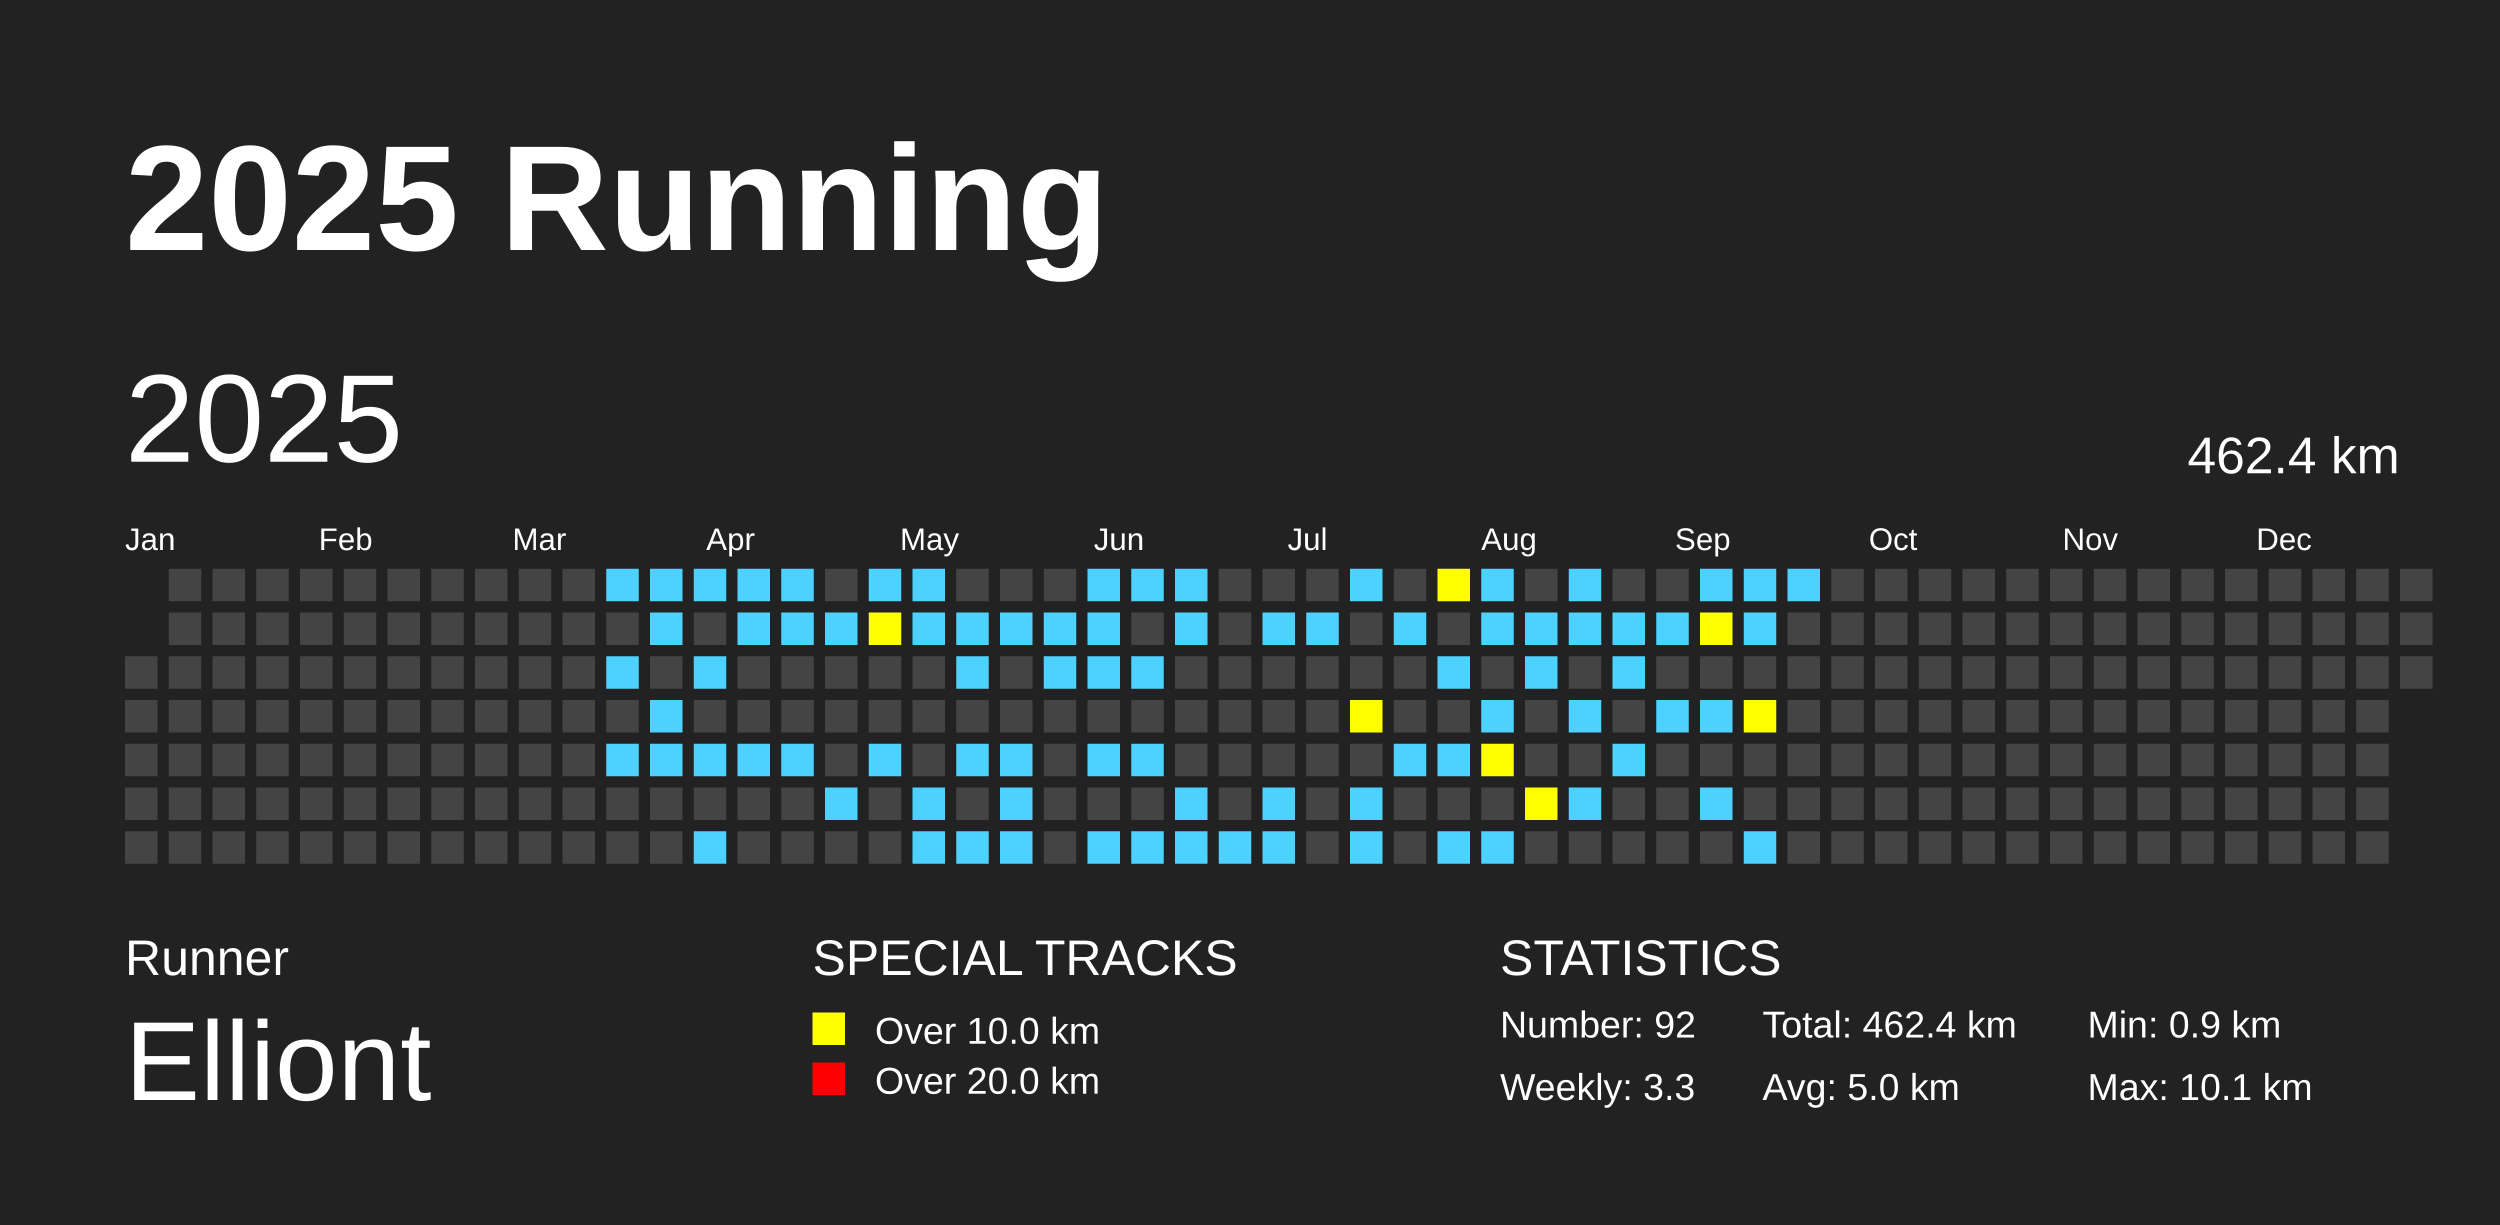
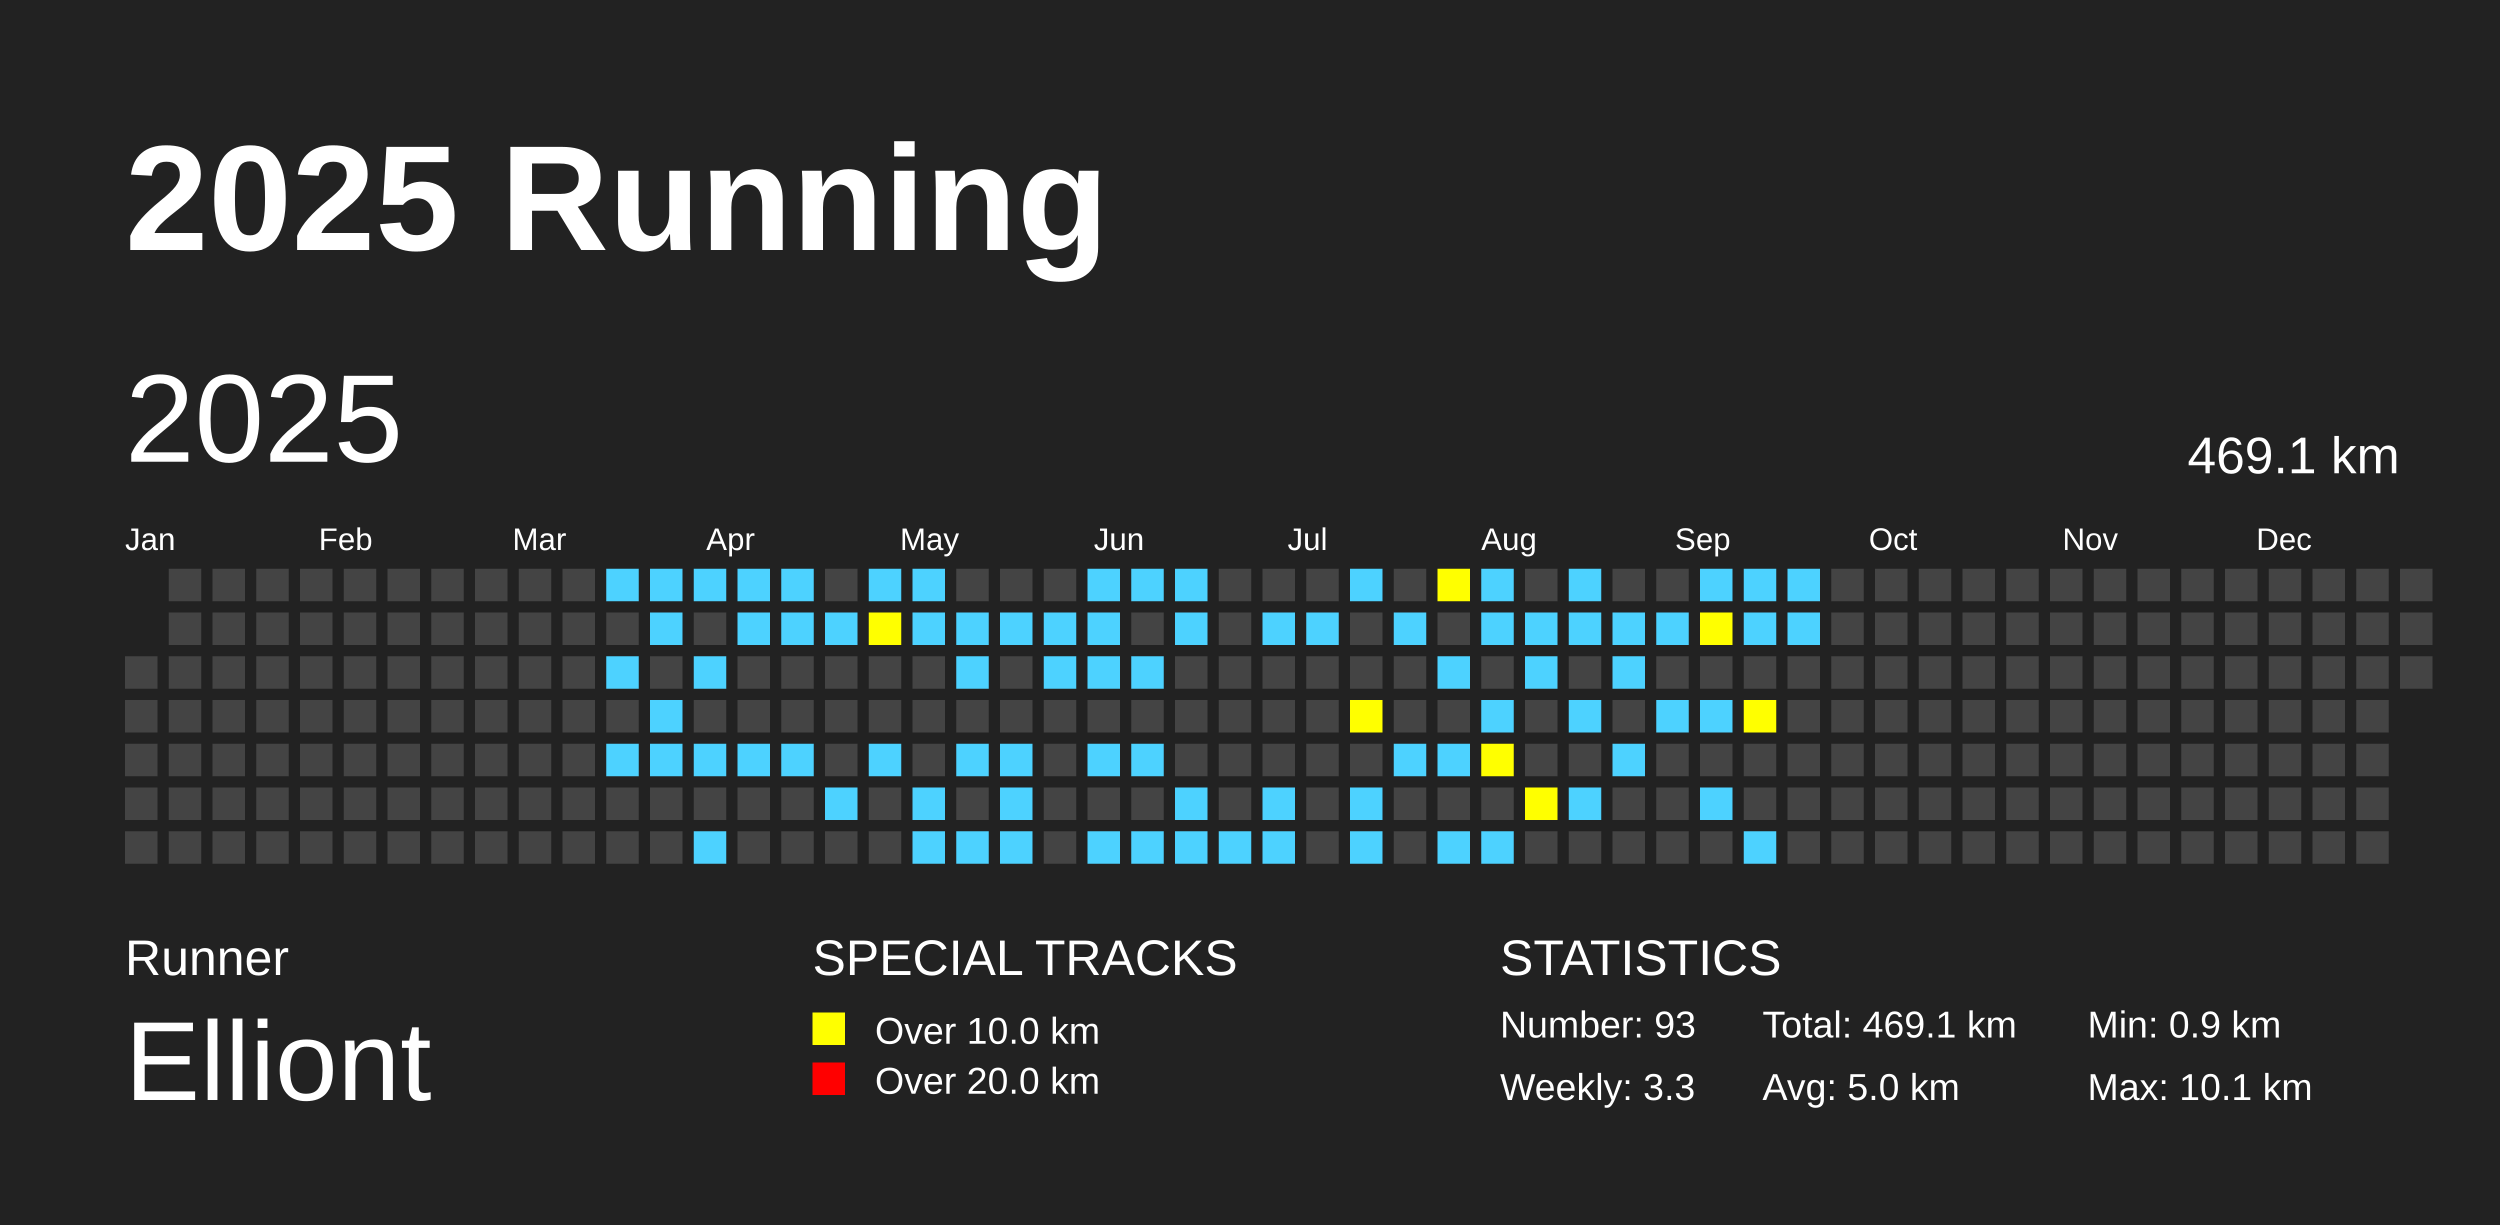
<svg xmlns="http://www.w3.org/2000/svg" baseProfile="full" height="98mm" version="1.1" viewBox="0,0,200,98" width="200mm">
  <defs />
  <rect fill="#222222" height="98" width="200" x="0" y="0" />
  <text fill="#FFFFFF" style="font-size:12px; font-family:Arial; font-weight:bold;" x="10" y="20">2025 Running</text>
  <text fill="#FFFFFF" style="font-size:4px; font-family:Arial" x="10" y="78">Runner</text>
  <text fill="#FFFFFF" style="font-size:9px; font-family:Arial" x="10" y="88">Elliont</text>
  <text fill="#FFFFFF" style="font-size:4px; font-family:Arial" x="65" y="78">SPECIAL TRACKS</text>
  <rect fill="yellow" height="2.6" width="2.6" x="65" y="81" />
  <text fill="#FFFFFF" style="font-size:3px; font-family:Arial" x="70" y="83.5">Over 10.0 km</text>
  <rect fill="red" height="2.6" width="2.6" x="65" y="85" />
  <text fill="#FFFFFF" style="font-size:3px; font-family:Arial" x="70" y="87.5">Over 20.0 km</text>
  <text fill="#FFFFFF" style="font-size:4px; font-family:Arial" x="120" y="78">STATISTICS</text>
-   <text fill="#FFFFFF" style="font-size:3px; font-family:Arial" x="120" y="83">Number: 92</text>
+   <text fill="#FFFFFF" style="font-size:3px; font-family:Arial" x="120" y="83">Number: 93</text>
  <text fill="#FFFFFF" style="font-size:3px; font-family:Arial" x="120" y="88">Weekly: 3.3</text>
-   <text fill="#FFFFFF" style="font-size:3px; font-family:Arial" x="141" y="83">Total: 462.4 km</text>
+   <text fill="#FFFFFF" style="font-size:3px; font-family:Arial" x="141" y="83">Total: 469.1 km</text>
  <text fill="#FFFFFF" style="font-size:3px; font-family:Arial" x="141" y="88">Avg: 5.0 km</text>
  <text fill="#FFFFFF" style="font-size:3px; font-family:Arial" x="167" y="83">Min: 0.9 km</text>
  <text fill="#FFFFFF" style="font-size:3px; font-family:Arial" x="167" y="88">Max: 10.1 km</text>
  <text dominant-baseline="hanging" fill="#FFFFFF" style="font-size:10.0px; font-family:Arial;" x="10" y="30">2025</text>
-   <text dominant-baseline="hanging" fill="#FFFFFF" style="font-size:4.125px; font-family:Arial;" x="175" y="35">462.4 km</text>
+   <text dominant-baseline="hanging" fill="#FFFFFF" style="font-size:4.125px; font-family:Arial;" x="175" y="35">469.1 km</text>
  <text fill="#FFFFFF" style="font-size:2.5px; font-family:Arial" x="10.0" y="44">Jan</text>
  <text fill="#FFFFFF" style="font-size:2.5px; font-family:Arial" x="25.5" y="44">Feb</text>
  <text fill="#FFFFFF" style="font-size:2.5px; font-family:Arial" x="41.0" y="44">Mar</text>
  <text fill="#FFFFFF" style="font-size:2.5px; font-family:Arial" x="56.5" y="44">Apr</text>
  <text fill="#FFFFFF" style="font-size:2.5px; font-family:Arial" x="72.0" y="44">May</text>
  <text fill="#FFFFFF" style="font-size:2.5px; font-family:Arial" x="87.5" y="44">Jun</text>
  <text fill="#FFFFFF" style="font-size:2.5px; font-family:Arial" x="103.0" y="44">Jul</text>
  <text fill="#FFFFFF" style="font-size:2.5px; font-family:Arial" x="118.5" y="44">Aug</text>
  <text fill="#FFFFFF" style="font-size:2.5px; font-family:Arial" x="134.0" y="44">Sep</text>
  <text fill="#FFFFFF" style="font-size:2.5px; font-family:Arial" x="149.5" y="44">Oct</text>
  <text fill="#FFFFFF" style="font-size:2.5px; font-family:Arial" x="165.0" y="44">Nov</text>
  <text fill="#FFFFFF" style="font-size:2.5px; font-family:Arial" x="180.5" y="44">Dec</text>
  <rect fill="#444444" height="2.6" width="2.6" x="10.0" y="52.5" />
  <rect fill="#444444" height="2.6" width="2.6" x="10.0" y="56.0" />
  <rect fill="#444444" height="2.6" width="2.6" x="10.0" y="59.5" />
  <rect fill="#444444" height="2.6" width="2.6" x="10.0" y="63.0" />
  <rect fill="#444444" height="2.6" width="2.6" x="10.0" y="66.5" />
  <rect fill="#444444" height="2.6" width="2.6" x="13.5" y="45.5" />
  <rect fill="#444444" height="2.6" width="2.6" x="13.5" y="49.0" />
  <rect fill="#444444" height="2.6" width="2.6" x="13.5" y="52.5" />
  <rect fill="#444444" height="2.6" width="2.6" x="13.5" y="56.0" />
  <rect fill="#444444" height="2.6" width="2.6" x="13.5" y="59.5" />
  <rect fill="#444444" height="2.6" width="2.6" x="13.5" y="63.0" />
  <rect fill="#444444" height="2.6" width="2.6" x="13.5" y="66.5" />
  <rect fill="#444444" height="2.6" width="2.6" x="17.0" y="45.5" />
  <rect fill="#444444" height="2.6" width="2.6" x="17.0" y="49.0" />
  <rect fill="#444444" height="2.6" width="2.6" x="17.0" y="52.5" />
  <rect fill="#444444" height="2.6" width="2.6" x="17.0" y="56.0" />
  <rect fill="#444444" height="2.6" width="2.6" x="17.0" y="59.5" />
  <rect fill="#444444" height="2.6" width="2.6" x="17.0" y="63.0" />
  <rect fill="#444444" height="2.6" width="2.6" x="17.0" y="66.5" />
  <rect fill="#444444" height="2.6" width="2.6" x="20.5" y="45.5" />
  <rect fill="#444444" height="2.6" width="2.6" x="20.5" y="49.0" />
  <rect fill="#444444" height="2.6" width="2.6" x="20.5" y="52.5" />
  <rect fill="#444444" height="2.6" width="2.6" x="20.5" y="56.0" />
  <rect fill="#444444" height="2.6" width="2.6" x="20.5" y="59.5" />
  <rect fill="#444444" height="2.6" width="2.6" x="20.5" y="63.0" />
  <rect fill="#444444" height="2.6" width="2.6" x="20.5" y="66.5" />
  <rect fill="#444444" height="2.6" width="2.6" x="24.0" y="45.5" />
  <rect fill="#444444" height="2.6" width="2.6" x="24.0" y="49.0" />
  <rect fill="#444444" height="2.6" width="2.6" x="24.0" y="52.5" />
  <rect fill="#444444" height="2.6" width="2.6" x="24.0" y="56.0" />
  <rect fill="#444444" height="2.6" width="2.6" x="24.0" y="59.5" />
  <rect fill="#444444" height="2.6" width="2.6" x="24.0" y="63.0" />
  <rect fill="#444444" height="2.6" width="2.6" x="24.0" y="66.5" />
  <rect fill="#444444" height="2.6" width="2.6" x="27.5" y="45.5" />
  <rect fill="#444444" height="2.6" width="2.6" x="27.5" y="49.0" />
  <rect fill="#444444" height="2.6" width="2.6" x="27.5" y="52.5" />
  <rect fill="#444444" height="2.6" width="2.6" x="27.5" y="56.0" />
  <rect fill="#444444" height="2.6" width="2.6" x="27.5" y="59.5" />
  <rect fill="#444444" height="2.6" width="2.6" x="27.5" y="63.0" />
  <rect fill="#444444" height="2.6" width="2.6" x="27.5" y="66.5" />
  <rect fill="#444444" height="2.6" width="2.6" x="31.0" y="45.5" />
  <rect fill="#444444" height="2.6" width="2.6" x="31.0" y="49.0" />
  <rect fill="#444444" height="2.6" width="2.6" x="31.0" y="52.5" />
  <rect fill="#444444" height="2.6" width="2.6" x="31.0" y="56.0" />
  <rect fill="#444444" height="2.6" width="2.6" x="31.0" y="59.5" />
  <rect fill="#444444" height="2.6" width="2.6" x="31.0" y="63.0" />
  <rect fill="#444444" height="2.6" width="2.6" x="31.0" y="66.5" />
  <rect fill="#444444" height="2.6" width="2.6" x="34.5" y="45.5" />
  <rect fill="#444444" height="2.6" width="2.6" x="34.5" y="49.0" />
  <rect fill="#444444" height="2.6" width="2.6" x="34.5" y="52.5" />
  <rect fill="#444444" height="2.6" width="2.6" x="34.5" y="56.0" />
  <rect fill="#444444" height="2.6" width="2.6" x="34.5" y="59.5" />
  <rect fill="#444444" height="2.6" width="2.6" x="34.5" y="63.0" />
  <rect fill="#444444" height="2.6" width="2.6" x="34.5" y="66.5" />
  <rect fill="#444444" height="2.6" width="2.6" x="38.0" y="45.5" />
  <rect fill="#444444" height="2.6" width="2.6" x="38.0" y="49.0" />
  <rect fill="#444444" height="2.6" width="2.6" x="38.0" y="52.5" />
  <rect fill="#444444" height="2.6" width="2.6" x="38.0" y="56.0" />
  <rect fill="#444444" height="2.6" width="2.6" x="38.0" y="59.5" />
  <rect fill="#444444" height="2.6" width="2.6" x="38.0" y="63.0" />
  <rect fill="#444444" height="2.6" width="2.6" x="38.0" y="66.5" />
  <rect fill="#444444" height="2.6" width="2.6" x="41.5" y="45.5" />
  <rect fill="#444444" height="2.6" width="2.6" x="41.5" y="49.0" />
  <rect fill="#444444" height="2.6" width="2.6" x="41.5" y="52.5" />
  <rect fill="#444444" height="2.6" width="2.6" x="41.5" y="56.0" />
  <rect fill="#444444" height="2.6" width="2.6" x="41.5" y="59.5" />
  <rect fill="#444444" height="2.6" width="2.6" x="41.5" y="63.0" />
  <rect fill="#444444" height="2.6" width="2.6" x="41.5" y="66.5" />
  <rect fill="#444444" height="2.6" width="2.6" x="45.0" y="45.5" />
  <rect fill="#444444" height="2.6" width="2.6" x="45.0" y="49.0" />
  <rect fill="#444444" height="2.6" width="2.6" x="45.0" y="52.5" />
  <rect fill="#444444" height="2.6" width="2.6" x="45.0" y="56.0" />
  <rect fill="#444444" height="2.6" width="2.6" x="45.0" y="59.5" />
  <rect fill="#444444" height="2.6" width="2.6" x="45.0" y="63.0" />
  <rect fill="#444444" height="2.6" width="2.6" x="45.0" y="66.5" />
  <rect fill="#4DD2FF" height="2.6" width="2.6" x="48.5" y="45.5" />
  <rect fill="#444444" height="2.6" width="2.6" x="48.5" y="49.0" />
  <rect fill="#4DD2FF" height="2.6" width="2.6" x="48.5" y="52.5" />
  <rect fill="#444444" height="2.6" width="2.6" x="48.5" y="56.0" />
  <rect fill="#4DD2FF" height="2.6" width="2.6" x="48.5" y="59.5" />
  <rect fill="#444444" height="2.6" width="2.6" x="48.5" y="63.0" />
  <rect fill="#444444" height="2.6" width="2.6" x="48.5" y="66.5" />
  <rect fill="#4DD2FF" height="2.6" width="2.6" x="52.0" y="45.5" />
  <rect fill="#4DD2FF" height="2.6" width="2.6" x="52.0" y="49.0" />
  <rect fill="#444444" height="2.6" width="2.6" x="52.0" y="52.5" />
  <rect fill="#4DD2FF" height="2.6" width="2.6" x="52.0" y="56.0" />
  <rect fill="#4DD2FF" height="2.6" width="2.6" x="52.0" y="59.5" />
  <rect fill="#444444" height="2.6" width="2.6" x="52.0" y="63.0" />
  <rect fill="#444444" height="2.6" width="2.6" x="52.0" y="66.5" />
  <rect fill="#4DD2FF" height="2.6" width="2.6" x="55.5" y="45.5" />
  <rect fill="#444444" height="2.6" width="2.6" x="55.5" y="49.0" />
  <rect fill="#4DD2FF" height="2.6" width="2.6" x="55.5" y="52.5" />
  <rect fill="#444444" height="2.6" width="2.6" x="55.5" y="56.0" />
  <rect fill="#4DD2FF" height="2.6" width="2.6" x="55.5" y="59.5" />
  <rect fill="#444444" height="2.6" width="2.6" x="55.5" y="63.0" />
  <rect fill="#4DD2FF" height="2.6" width="2.6" x="55.5" y="66.5" />
  <rect fill="#4DD2FF" height="2.6" width="2.6" x="59.0" y="45.5" />
  <rect fill="#4DD2FF" height="2.6" width="2.6" x="59.0" y="49.0" />
  <rect fill="#444444" height="2.6" width="2.6" x="59.0" y="52.5" />
  <rect fill="#444444" height="2.6" width="2.6" x="59.0" y="56.0" />
  <rect fill="#4DD2FF" height="2.6" width="2.6" x="59.0" y="59.5" />
  <rect fill="#444444" height="2.6" width="2.6" x="59.0" y="63.0" />
  <rect fill="#444444" height="2.6" width="2.6" x="59.0" y="66.5" />
  <rect fill="#4DD2FF" height="2.6" width="2.6" x="62.5" y="45.5" />
  <rect fill="#4DD2FF" height="2.6" width="2.6" x="62.5" y="49.0" />
  <rect fill="#444444" height="2.6" width="2.6" x="62.5" y="52.5" />
  <rect fill="#444444" height="2.6" width="2.6" x="62.5" y="56.0" />
  <rect fill="#4DD2FF" height="2.6" width="2.6" x="62.5" y="59.5" />
  <rect fill="#444444" height="2.6" width="2.6" x="62.5" y="63.0" />
  <rect fill="#444444" height="2.6" width="2.6" x="62.5" y="66.5" />
  <rect fill="#444444" height="2.6" width="2.6" x="66.0" y="45.5" />
  <rect fill="#4DD2FF" height="2.6" width="2.6" x="66.0" y="49.0" />
  <rect fill="#444444" height="2.6" width="2.6" x="66.0" y="52.5" />
  <rect fill="#444444" height="2.6" width="2.6" x="66.0" y="56.0" />
  <rect fill="#444444" height="2.6" width="2.6" x="66.0" y="59.5" />
  <rect fill="#4DD2FF" height="2.6" width="2.6" x="66.0" y="63.0" />
  <rect fill="#444444" height="2.6" width="2.6" x="66.0" y="66.5" />
  <rect fill="#4DD2FF" height="2.6" width="2.6" x="69.5" y="45.5" />
  <rect fill="yellow" height="2.6" width="2.6" x="69.5" y="49.0" />
  <rect fill="#444444" height="2.6" width="2.6" x="69.5" y="52.5" />
  <rect fill="#444444" height="2.6" width="2.6" x="69.5" y="56.0" />
  <rect fill="#4DD2FF" height="2.6" width="2.6" x="69.5" y="59.5" />
  <rect fill="#444444" height="2.6" width="2.6" x="69.5" y="63.0" />
  <rect fill="#444444" height="2.6" width="2.6" x="69.5" y="66.5" />
  <rect fill="#4DD2FF" height="2.6" width="2.6" x="73.0" y="45.5" />
  <rect fill="#4DD2FF" height="2.6" width="2.6" x="73.0" y="49.0" />
  <rect fill="#444444" height="2.6" width="2.6" x="73.0" y="52.5" />
  <rect fill="#444444" height="2.6" width="2.6" x="73.0" y="56.0" />
  <rect fill="#444444" height="2.6" width="2.6" x="73.0" y="59.5" />
  <rect fill="#4DD2FF" height="2.6" width="2.6" x="73.0" y="63.0" />
  <rect fill="#4DD2FF" height="2.6" width="2.6" x="73.0" y="66.5" />
  <rect fill="#444444" height="2.6" width="2.6" x="76.5" y="45.5" />
  <rect fill="#4DD2FF" height="2.6" width="2.6" x="76.5" y="49.0" />
  <rect fill="#4DD2FF" height="2.6" width="2.6" x="76.5" y="52.5" />
  <rect fill="#444444" height="2.6" width="2.6" x="76.5" y="56.0" />
  <rect fill="#4DD2FF" height="2.6" width="2.6" x="76.5" y="59.5" />
  <rect fill="#444444" height="2.6" width="2.6" x="76.5" y="63.0" />
  <rect fill="#4DD2FF" height="2.6" width="2.6" x="76.5" y="66.5" />
  <rect fill="#444444" height="2.6" width="2.6" x="80.0" y="45.5" />
  <rect fill="#4DD2FF" height="2.6" width="2.6" x="80.0" y="49.0" />
  <rect fill="#444444" height="2.6" width="2.6" x="80.0" y="52.5" />
  <rect fill="#444444" height="2.6" width="2.6" x="80.0" y="56.0" />
  <rect fill="#4DD2FF" height="2.6" width="2.6" x="80.0" y="59.5" />
  <rect fill="#4DD2FF" height="2.6" width="2.6" x="80.0" y="63.0" />
  <rect fill="#4DD2FF" height="2.6" width="2.6" x="80.0" y="66.5" />
  <rect fill="#444444" height="2.6" width="2.6" x="83.5" y="45.5" />
  <rect fill="#4DD2FF" height="2.6" width="2.6" x="83.5" y="49.0" />
  <rect fill="#4DD2FF" height="2.6" width="2.6" x="83.5" y="52.5" />
  <rect fill="#444444" height="2.6" width="2.6" x="83.5" y="56.0" />
  <rect fill="#444444" height="2.6" width="2.6" x="83.5" y="59.5" />
  <rect fill="#444444" height="2.6" width="2.6" x="83.5" y="63.0" />
  <rect fill="#444444" height="2.6" width="2.6" x="83.5" y="66.5" />
  <rect fill="#4DD2FF" height="2.6" width="2.6" x="87.0" y="45.5" />
  <rect fill="#4DD2FF" height="2.6" width="2.6" x="87.0" y="49.0" />
  <rect fill="#4DD2FF" height="2.6" width="2.6" x="87.0" y="52.5" />
  <rect fill="#444444" height="2.6" width="2.6" x="87.0" y="56.0" />
  <rect fill="#4DD2FF" height="2.6" width="2.6" x="87.0" y="59.5" />
  <rect fill="#444444" height="2.6" width="2.6" x="87.0" y="63.0" />
  <rect fill="#4DD2FF" height="2.6" width="2.6" x="87.0" y="66.5" />
  <rect fill="#4DD2FF" height="2.6" width="2.6" x="90.5" y="45.5" />
  <rect fill="#444444" height="2.6" width="2.6" x="90.5" y="49.0" />
  <rect fill="#4DD2FF" height="2.6" width="2.6" x="90.5" y="52.5" />
  <rect fill="#444444" height="2.6" width="2.6" x="90.5" y="56.0" />
  <rect fill="#4DD2FF" height="2.6" width="2.6" x="90.5" y="59.5" />
  <rect fill="#444444" height="2.6" width="2.6" x="90.5" y="63.0" />
  <rect fill="#4DD2FF" height="2.6" width="2.6" x="90.5" y="66.5" />
  <rect fill="#4DD2FF" height="2.6" width="2.6" x="94.0" y="45.5" />
  <rect fill="#4DD2FF" height="2.6" width="2.6" x="94.0" y="49.0" />
  <rect fill="#444444" height="2.6" width="2.6" x="94.0" y="52.5" />
  <rect fill="#444444" height="2.6" width="2.6" x="94.0" y="56.0" />
  <rect fill="#444444" height="2.6" width="2.6" x="94.0" y="59.5" />
  <rect fill="#4DD2FF" height="2.6" width="2.6" x="94.0" y="63.0" />
  <rect fill="#4DD2FF" height="2.6" width="2.6" x="94.0" y="66.5" />
  <rect fill="#444444" height="2.6" width="2.6" x="97.5" y="45.5" />
  <rect fill="#444444" height="2.6" width="2.6" x="97.5" y="49.0" />
  <rect fill="#444444" height="2.6" width="2.6" x="97.5" y="52.5" />
  <rect fill="#444444" height="2.6" width="2.6" x="97.5" y="56.0" />
  <rect fill="#444444" height="2.6" width="2.6" x="97.5" y="59.5" />
  <rect fill="#444444" height="2.6" width="2.6" x="97.5" y="63.0" />
  <rect fill="#4DD2FF" height="2.6" width="2.6" x="97.5" y="66.5" />
  <rect fill="#444444" height="2.6" width="2.6" x="101.0" y="45.5" />
  <rect fill="#4DD2FF" height="2.6" width="2.6" x="101.0" y="49.0" />
  <rect fill="#444444" height="2.6" width="2.6" x="101.0" y="52.5" />
  <rect fill="#444444" height="2.6" width="2.6" x="101.0" y="56.0" />
  <rect fill="#444444" height="2.6" width="2.6" x="101.0" y="59.5" />
  <rect fill="#4DD2FF" height="2.6" width="2.6" x="101.0" y="63.0" />
  <rect fill="#4DD2FF" height="2.6" width="2.6" x="101.0" y="66.5" />
  <rect fill="#444444" height="2.6" width="2.6" x="104.5" y="45.5" />
  <rect fill="#4DD2FF" height="2.6" width="2.6" x="104.5" y="49.0" />
  <rect fill="#444444" height="2.6" width="2.6" x="104.5" y="52.5" />
  <rect fill="#444444" height="2.6" width="2.6" x="104.5" y="56.0" />
  <rect fill="#444444" height="2.6" width="2.6" x="104.5" y="59.5" />
  <rect fill="#444444" height="2.6" width="2.6" x="104.5" y="63.0" />
  <rect fill="#444444" height="2.6" width="2.6" x="104.5" y="66.5" />
  <rect fill="#4DD2FF" height="2.6" width="2.6" x="108.0" y="45.5" />
  <rect fill="#444444" height="2.6" width="2.6" x="108.0" y="49.0" />
  <rect fill="#444444" height="2.6" width="2.6" x="108.0" y="52.5" />
  <rect fill="yellow" height="2.6" width="2.6" x="108.0" y="56.0" />
  <rect fill="#444444" height="2.6" width="2.6" x="108.0" y="59.5" />
  <rect fill="#4DD2FF" height="2.6" width="2.6" x="108.0" y="63.0" />
  <rect fill="#4DD2FF" height="2.6" width="2.6" x="108.0" y="66.5" />
  <rect fill="#444444" height="2.6" width="2.6" x="111.5" y="45.5" />
  <rect fill="#4DD2FF" height="2.6" width="2.6" x="111.5" y="49.0" />
  <rect fill="#444444" height="2.6" width="2.6" x="111.5" y="52.5" />
  <rect fill="#444444" height="2.6" width="2.6" x="111.5" y="56.0" />
  <rect fill="#4DD2FF" height="2.6" width="2.6" x="111.5" y="59.5" />
  <rect fill="#444444" height="2.6" width="2.6" x="111.5" y="63.0" />
  <rect fill="#444444" height="2.6" width="2.6" x="111.5" y="66.5" />
  <rect fill="yellow" height="2.6" width="2.6" x="115.0" y="45.5" />
  <rect fill="#444444" height="2.6" width="2.6" x="115.0" y="49.0" />
  <rect fill="#4DD2FF" height="2.6" width="2.6" x="115.0" y="52.5" />
  <rect fill="#444444" height="2.6" width="2.6" x="115.0" y="56.0" />
  <rect fill="#4DD2FF" height="2.6" width="2.6" x="115.0" y="59.5" />
  <rect fill="#444444" height="2.6" width="2.6" x="115.0" y="63.0" />
  <rect fill="#4DD2FF" height="2.6" width="2.6" x="115.0" y="66.5" />
  <rect fill="#4DD2FF" height="2.6" width="2.6" x="118.5" y="45.5" />
  <rect fill="#4DD2FF" height="2.6" width="2.6" x="118.5" y="49.0" />
  <rect fill="#444444" height="2.6" width="2.6" x="118.5" y="52.5" />
  <rect fill="#4DD2FF" height="2.6" width="2.6" x="118.5" y="56.0" />
  <rect fill="yellow" height="2.6" width="2.6" x="118.5" y="59.5" />
  <rect fill="#444444" height="2.6" width="2.6" x="118.5" y="63.0" />
  <rect fill="#4DD2FF" height="2.6" width="2.6" x="118.5" y="66.5" />
  <rect fill="#444444" height="2.6" width="2.6" x="122.0" y="45.5" />
  <rect fill="#4DD2FF" height="2.6" width="2.6" x="122.0" y="49.0" />
  <rect fill="#4DD2FF" height="2.6" width="2.6" x="122.0" y="52.5" />
  <rect fill="#444444" height="2.6" width="2.6" x="122.0" y="56.0" />
  <rect fill="#444444" height="2.6" width="2.6" x="122.0" y="59.5" />
  <rect fill="yellow" height="2.6" width="2.6" x="122.0" y="63.0" />
  <rect fill="#444444" height="2.6" width="2.6" x="122.0" y="66.5" />
  <rect fill="#4DD2FF" height="2.6" width="2.6" x="125.5" y="45.5" />
  <rect fill="#4DD2FF" height="2.6" width="2.6" x="125.5" y="49.0" />
  <rect fill="#444444" height="2.6" width="2.6" x="125.5" y="52.5" />
  <rect fill="#4DD2FF" height="2.6" width="2.6" x="125.5" y="56.0" />
  <rect fill="#444444" height="2.6" width="2.6" x="125.5" y="59.5" />
  <rect fill="#4DD2FF" height="2.6" width="2.6" x="125.5" y="63.0" />
  <rect fill="#444444" height="2.6" width="2.6" x="125.5" y="66.5" />
  <rect fill="#444444" height="2.6" width="2.6" x="129.0" y="45.5" />
  <rect fill="#4DD2FF" height="2.6" width="2.6" x="129.0" y="49.0" />
  <rect fill="#4DD2FF" height="2.6" width="2.6" x="129.0" y="52.5" />
  <rect fill="#444444" height="2.6" width="2.6" x="129.0" y="56.0" />
  <rect fill="#4DD2FF" height="2.6" width="2.6" x="129.0" y="59.5" />
  <rect fill="#444444" height="2.6" width="2.6" x="129.0" y="63.0" />
  <rect fill="#444444" height="2.6" width="2.6" x="129.0" y="66.5" />
  <rect fill="#444444" height="2.6" width="2.6" x="132.5" y="45.5" />
  <rect fill="#4DD2FF" height="2.6" width="2.6" x="132.5" y="49.0" />
  <rect fill="#444444" height="2.6" width="2.6" x="132.5" y="52.5" />
  <rect fill="#4DD2FF" height="2.6" width="2.6" x="132.5" y="56.0" />
  <rect fill="#444444" height="2.6" width="2.6" x="132.5" y="59.5" />
  <rect fill="#444444" height="2.6" width="2.6" x="132.5" y="63.0" />
  <rect fill="#444444" height="2.6" width="2.6" x="132.5" y="66.5" />
  <rect fill="#4DD2FF" height="2.6" width="2.6" x="136.0" y="45.5" />
  <rect fill="yellow" height="2.6" width="2.6" x="136.0" y="49.0" />
  <rect fill="#444444" height="2.6" width="2.6" x="136.0" y="52.5" />
  <rect fill="#4DD2FF" height="2.6" width="2.6" x="136.0" y="56.0" />
  <rect fill="#444444" height="2.6" width="2.6" x="136.0" y="59.5" />
  <rect fill="#4DD2FF" height="2.6" width="2.6" x="136.0" y="63.0" />
  <rect fill="#444444" height="2.6" width="2.6" x="136.0" y="66.5" />
  <rect fill="#4DD2FF" height="2.6" width="2.6" x="139.5" y="45.5" />
  <rect fill="#4DD2FF" height="2.6" width="2.6" x="139.5" y="49.0" />
  <rect fill="#444444" height="2.6" width="2.6" x="139.5" y="52.5" />
  <rect fill="yellow" height="2.6" width="2.6" x="139.5" y="56.0" />
  <rect fill="#444444" height="2.6" width="2.6" x="139.5" y="59.5" />
  <rect fill="#444444" height="2.6" width="2.6" x="139.5" y="63.0" />
  <rect fill="#4DD2FF" height="2.6" width="2.6" x="139.5" y="66.5" />
  <rect fill="#4DD2FF" height="2.6" width="2.6" x="143.0" y="45.5" />
-   <rect fill="#444444" height="2.6" width="2.6" x="143.0" y="49.0" />
+   <rect fill="#4DD2FF" height="2.6" width="2.6" x="143.0" y="49.0" />
  <rect fill="#444444" height="2.6" width="2.6" x="143.0" y="52.5" />
  <rect fill="#444444" height="2.6" width="2.6" x="143.0" y="56.0" />
  <rect fill="#444444" height="2.6" width="2.6" x="143.0" y="59.5" />
  <rect fill="#444444" height="2.6" width="2.6" x="143.0" y="63.0" />
  <rect fill="#444444" height="2.6" width="2.6" x="143.0" y="66.5" />
  <rect fill="#444444" height="2.6" width="2.6" x="146.5" y="45.5" />
  <rect fill="#444444" height="2.6" width="2.6" x="146.5" y="49.0" />
  <rect fill="#444444" height="2.6" width="2.6" x="146.5" y="52.5" />
  <rect fill="#444444" height="2.6" width="2.6" x="146.5" y="56.0" />
  <rect fill="#444444" height="2.6" width="2.6" x="146.5" y="59.5" />
  <rect fill="#444444" height="2.6" width="2.6" x="146.5" y="63.0" />
  <rect fill="#444444" height="2.6" width="2.6" x="146.5" y="66.5" />
  <rect fill="#444444" height="2.6" width="2.6" x="150.0" y="45.5" />
  <rect fill="#444444" height="2.6" width="2.6" x="150.0" y="49.0" />
  <rect fill="#444444" height="2.6" width="2.6" x="150.0" y="52.5" />
  <rect fill="#444444" height="2.6" width="2.6" x="150.0" y="56.0" />
  <rect fill="#444444" height="2.6" width="2.6" x="150.0" y="59.5" />
  <rect fill="#444444" height="2.6" width="2.6" x="150.0" y="63.0" />
  <rect fill="#444444" height="2.6" width="2.6" x="150.0" y="66.5" />
  <rect fill="#444444" height="2.6" width="2.6" x="153.5" y="45.5" />
  <rect fill="#444444" height="2.6" width="2.6" x="153.5" y="49.0" />
  <rect fill="#444444" height="2.6" width="2.6" x="153.5" y="52.5" />
  <rect fill="#444444" height="2.6" width="2.6" x="153.5" y="56.0" />
  <rect fill="#444444" height="2.6" width="2.6" x="153.5" y="59.5" />
  <rect fill="#444444" height="2.6" width="2.6" x="153.5" y="63.0" />
  <rect fill="#444444" height="2.6" width="2.6" x="153.5" y="66.5" />
  <rect fill="#444444" height="2.6" width="2.6" x="157.0" y="45.5" />
  <rect fill="#444444" height="2.6" width="2.6" x="157.0" y="49.0" />
  <rect fill="#444444" height="2.6" width="2.6" x="157.0" y="52.5" />
  <rect fill="#444444" height="2.6" width="2.6" x="157.0" y="56.0" />
  <rect fill="#444444" height="2.6" width="2.6" x="157.0" y="59.5" />
  <rect fill="#444444" height="2.6" width="2.6" x="157.0" y="63.0" />
  <rect fill="#444444" height="2.6" width="2.6" x="157.0" y="66.5" />
  <rect fill="#444444" height="2.6" width="2.6" x="160.5" y="45.5" />
  <rect fill="#444444" height="2.6" width="2.6" x="160.5" y="49.0" />
  <rect fill="#444444" height="2.6" width="2.6" x="160.5" y="52.5" />
  <rect fill="#444444" height="2.6" width="2.6" x="160.5" y="56.0" />
  <rect fill="#444444" height="2.6" width="2.6" x="160.5" y="59.5" />
  <rect fill="#444444" height="2.6" width="2.6" x="160.5" y="63.0" />
  <rect fill="#444444" height="2.6" width="2.6" x="160.5" y="66.5" />
  <rect fill="#444444" height="2.6" width="2.6" x="164.0" y="45.5" />
  <rect fill="#444444" height="2.6" width="2.6" x="164.0" y="49.0" />
  <rect fill="#444444" height="2.6" width="2.6" x="164.0" y="52.5" />
  <rect fill="#444444" height="2.6" width="2.6" x="164.0" y="56.0" />
  <rect fill="#444444" height="2.6" width="2.6" x="164.0" y="59.5" />
  <rect fill="#444444" height="2.6" width="2.6" x="164.0" y="63.0" />
  <rect fill="#444444" height="2.6" width="2.6" x="164.0" y="66.5" />
  <rect fill="#444444" height="2.6" width="2.6" x="167.5" y="45.5" />
  <rect fill="#444444" height="2.6" width="2.6" x="167.5" y="49.0" />
  <rect fill="#444444" height="2.6" width="2.6" x="167.5" y="52.5" />
  <rect fill="#444444" height="2.6" width="2.6" x="167.5" y="56.0" />
  <rect fill="#444444" height="2.6" width="2.6" x="167.5" y="59.5" />
  <rect fill="#444444" height="2.6" width="2.6" x="167.5" y="63.0" />
  <rect fill="#444444" height="2.6" width="2.6" x="167.5" y="66.5" />
  <rect fill="#444444" height="2.6" width="2.6" x="171.0" y="45.5" />
  <rect fill="#444444" height="2.6" width="2.6" x="171.0" y="49.0" />
  <rect fill="#444444" height="2.6" width="2.6" x="171.0" y="52.5" />
  <rect fill="#444444" height="2.6" width="2.6" x="171.0" y="56.0" />
  <rect fill="#444444" height="2.6" width="2.6" x="171.0" y="59.5" />
  <rect fill="#444444" height="2.6" width="2.6" x="171.0" y="63.0" />
  <rect fill="#444444" height="2.6" width="2.6" x="171.0" y="66.5" />
  <rect fill="#444444" height="2.6" width="2.6" x="174.5" y="45.5" />
  <rect fill="#444444" height="2.6" width="2.6" x="174.5" y="49.0" />
  <rect fill="#444444" height="2.6" width="2.6" x="174.5" y="52.5" />
  <rect fill="#444444" height="2.6" width="2.6" x="174.5" y="56.0" />
  <rect fill="#444444" height="2.6" width="2.6" x="174.5" y="59.5" />
  <rect fill="#444444" height="2.6" width="2.6" x="174.5" y="63.0" />
  <rect fill="#444444" height="2.6" width="2.6" x="174.5" y="66.5" />
  <rect fill="#444444" height="2.6" width="2.6" x="178.0" y="45.5" />
  <rect fill="#444444" height="2.6" width="2.6" x="178.0" y="49.0" />
  <rect fill="#444444" height="2.6" width="2.6" x="178.0" y="52.5" />
  <rect fill="#444444" height="2.6" width="2.6" x="178.0" y="56.0" />
  <rect fill="#444444" height="2.6" width="2.6" x="178.0" y="59.5" />
  <rect fill="#444444" height="2.6" width="2.6" x="178.0" y="63.0" />
  <rect fill="#444444" height="2.6" width="2.6" x="178.0" y="66.5" />
  <rect fill="#444444" height="2.6" width="2.6" x="181.5" y="45.5" />
  <rect fill="#444444" height="2.6" width="2.6" x="181.5" y="49.0" />
  <rect fill="#444444" height="2.6" width="2.6" x="181.5" y="52.5" />
  <rect fill="#444444" height="2.6" width="2.6" x="181.5" y="56.0" />
  <rect fill="#444444" height="2.6" width="2.6" x="181.5" y="59.5" />
  <rect fill="#444444" height="2.6" width="2.6" x="181.5" y="63.0" />
  <rect fill="#444444" height="2.6" width="2.6" x="181.5" y="66.5" />
  <rect fill="#444444" height="2.6" width="2.6" x="185.0" y="45.5" />
  <rect fill="#444444" height="2.6" width="2.6" x="185.0" y="49.0" />
  <rect fill="#444444" height="2.6" width="2.6" x="185.0" y="52.5" />
  <rect fill="#444444" height="2.6" width="2.6" x="185.0" y="56.0" />
  <rect fill="#444444" height="2.6" width="2.6" x="185.0" y="59.5" />
  <rect fill="#444444" height="2.6" width="2.6" x="185.0" y="63.0" />
  <rect fill="#444444" height="2.6" width="2.6" x="185.0" y="66.5" />
  <rect fill="#444444" height="2.6" width="2.6" x="188.5" y="45.5" />
  <rect fill="#444444" height="2.6" width="2.6" x="188.5" y="49.0" />
  <rect fill="#444444" height="2.6" width="2.6" x="188.5" y="52.5" />
  <rect fill="#444444" height="2.6" width="2.6" x="188.5" y="56.0" />
  <rect fill="#444444" height="2.6" width="2.6" x="188.5" y="59.5" />
  <rect fill="#444444" height="2.6" width="2.6" x="188.5" y="63.0" />
  <rect fill="#444444" height="2.6" width="2.6" x="188.5" y="66.5" />
  <rect fill="#444444" height="2.6" width="2.6" x="192.0" y="45.5" />
  <rect fill="#444444" height="2.6" width="2.6" x="192.0" y="49.0" />
  <rect fill="#444444" height="2.6" width="2.6" x="192.0" y="52.5" />
</svg>
